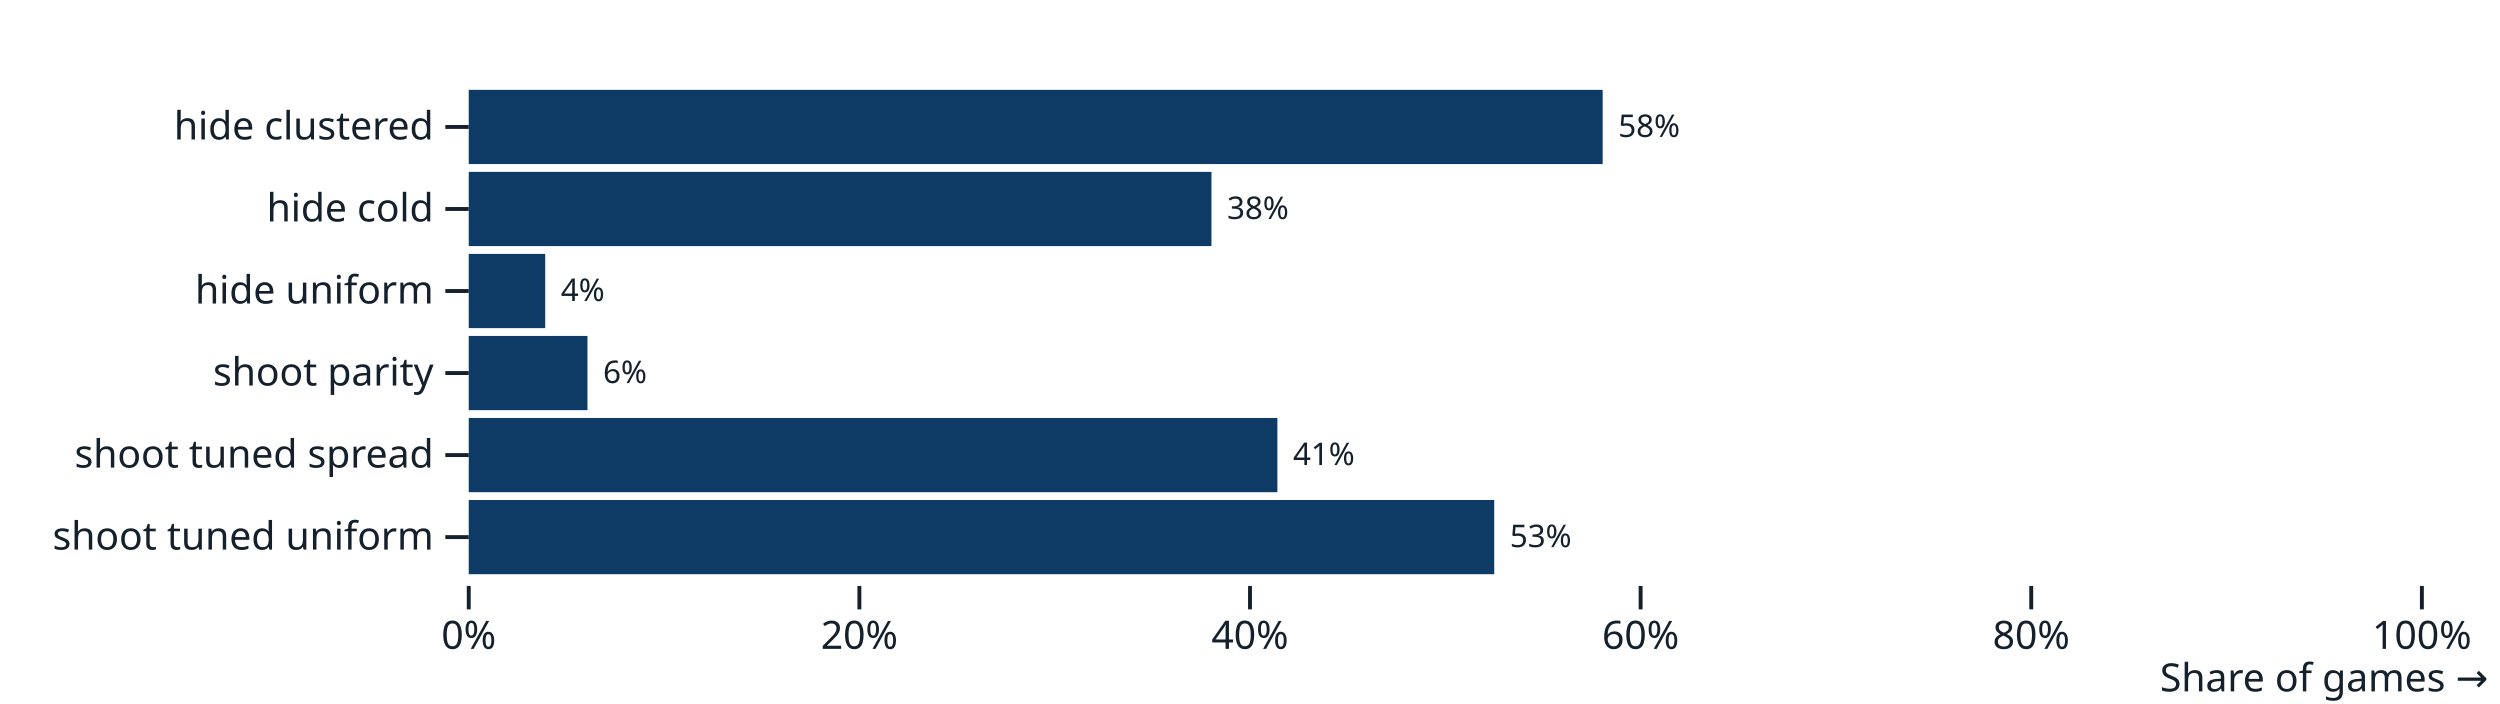
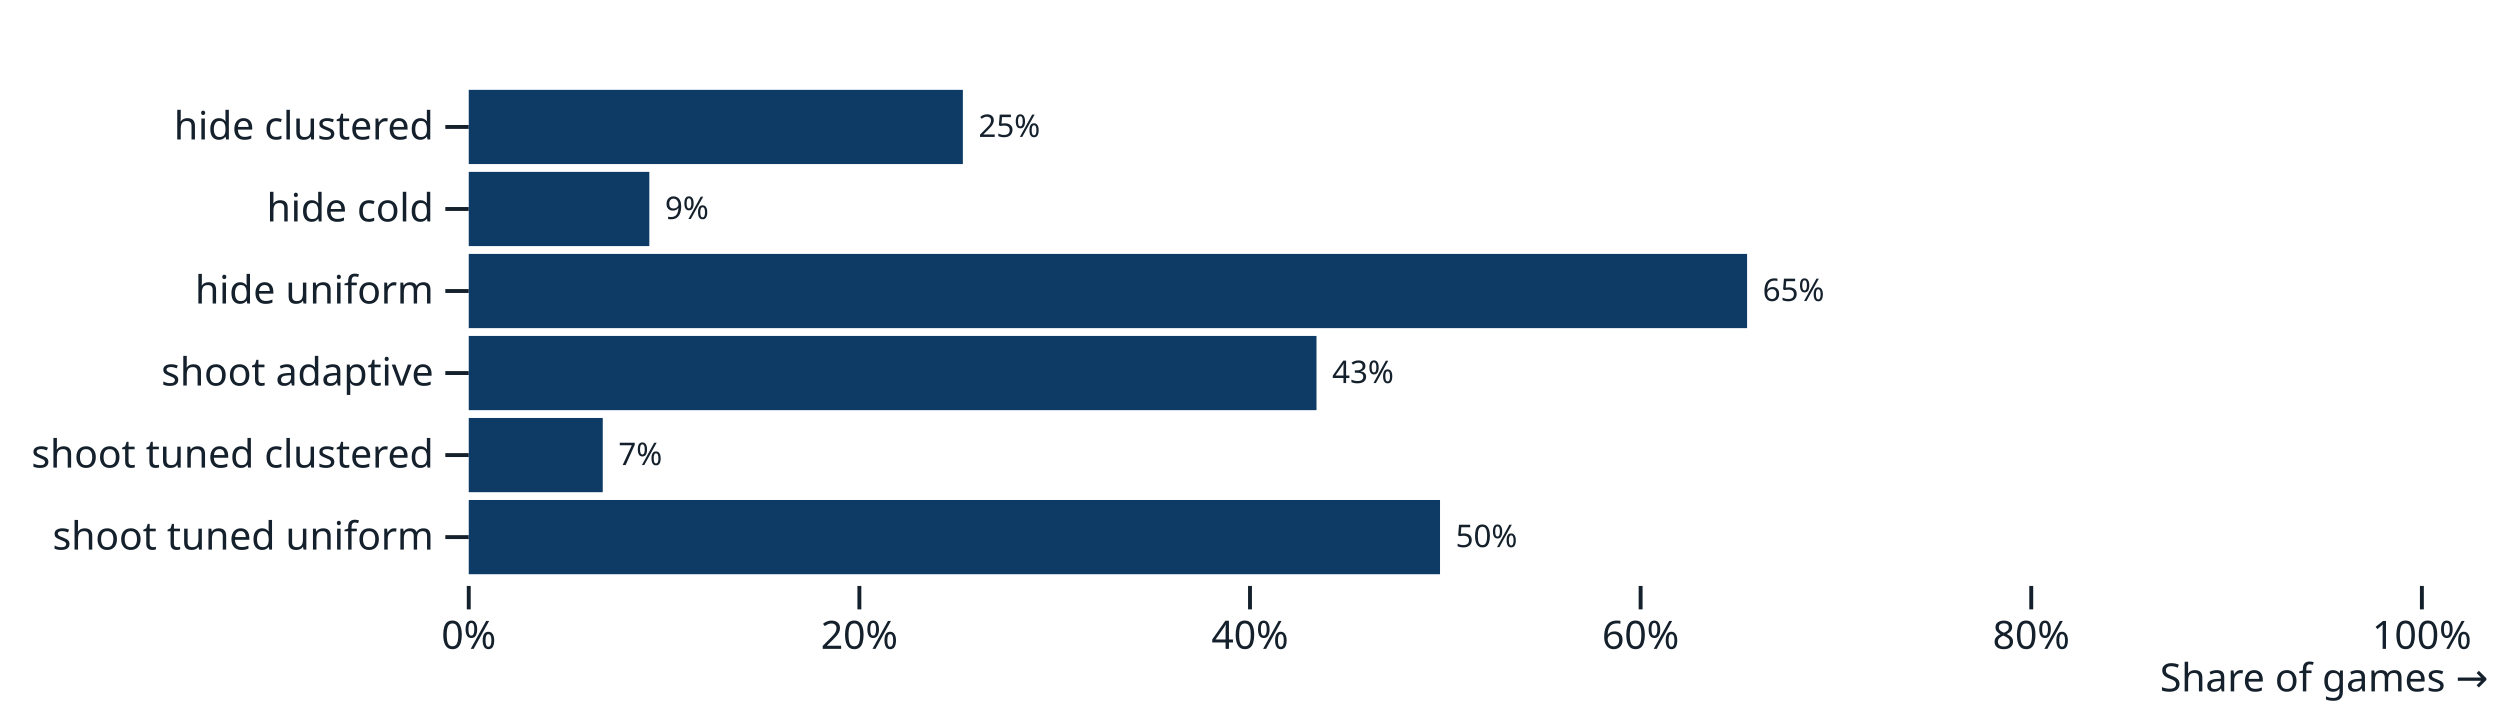
<svg xmlns="http://www.w3.org/2000/svg" class="plot-d6a7b5" fill="currentColor" font-family="system-ui, sans-serif" font-size="10" text-anchor="middle" width="640" height="180" viewBox="0 0 640 180" style="background: rgb(255, 255, 255); color: rgb(20, 32, 43);">
  <style>:where(.plot-d6a7b5) {
  --plot-background: white;
  display: block;
  height: auto;
  height: intrinsic;
  max-width: 100%;
}
:where(.plot-d6a7b5 text),
:where(.plot-d6a7b5 tspan) {
  white-space: pre;
}</style>
  <g aria-label="y-axis tick" aria-hidden="true" fill="none" stroke="currentColor" transform="translate(0,9.5)">
    <path transform="translate(120,23)" d="M0,0L-6,0" />
    <path transform="translate(120,44)" d="M0,0L-6,0" />
    <path transform="translate(120,65)" d="M0,0L-6,0" />
    <path transform="translate(120,86)" d="M0,0L-6,0" />
    <path transform="translate(120,107)" d="M0,0L-6,0" />
    <path transform="translate(120,128)" d="M0,0L-6,0" />
  </g>
  <g aria-label="y-axis tick label" text-anchor="end" transform="translate(-9,9.5)">
    <text y="0.32em" transform="translate(120,23)">hide clustered</text>
    <text y="0.32em" transform="translate(120,44)">hide cold</text>
    <text y="0.32em" transform="translate(120,65)">hide uniform</text>
-     <text y="0.32em" transform="translate(120,86)">shoot parity</text>
-     <text y="0.32em" transform="translate(120,107)">shoot tuned spread</text>
+     <text y="0.32em" transform="translate(120,86)">shoot adaptive</text>
+     <text y="0.32em" transform="translate(120,107)">shoot tuned clustered</text>
    <text y="0.32em" transform="translate(120,128)">shoot tuned uniform</text>
  </g>
  <g aria-label="x-axis tick" aria-hidden="true" fill="none" stroke="currentColor">
    <path transform="translate(120,150)" d="M0,0L0,6" />
    <path transform="translate(220,150)" d="M0,0L0,6" />
    <path transform="translate(320,150)" d="M0,0L0,6" />
    <path transform="translate(420,150)" d="M0,0L0,6" />
    <path transform="translate(520,150)" d="M0,0L0,6" />
    <path transform="translate(620,150)" d="M0,0L0,6" />
  </g>
  <g aria-label="x-axis tick label" font-variant="tabular-nums" transform="translate(0,9)">
    <text y="0.71em" transform="translate(120,150)">0%</text>
    <text y="0.71em" transform="translate(220,150)">20%</text>
    <text y="0.71em" transform="translate(320,150)">40%</text>
    <text y="0.71em" transform="translate(420,150)">60%</text>
    <text y="0.71em" transform="translate(520,150)">80%</text>
    <text y="0.71em" transform="translate(620,150)">100%</text>
  </g>
  <g aria-label="x-axis label" text-anchor="end" transform="translate(17,27)">
    <text transform="translate(620,150)">Share of games →</text>
  </g>
  <g aria-label="bar" fill="#0d3b66">
-     <rect x="120" width="290.282" y="23" height="19" />
-     <rect x="120" width="190.13" y="44" height="19" />
-     <rect x="120" width="19.575" y="65" height="19" />
-     <rect x="120" width="30.392" y="86" height="19" />
-     <rect x="120" width="207.012" y="107" height="19" />
-     <rect x="120" width="262.522" y="128" height="19" />
+     <rect x="120" width="126.493" y="23" height="19" />
+     <rect x="120" width="46.227" y="44" height="19" />
+     <rect x="120" width="327.252" y="65" height="19" />
+     <rect x="120" width="217.023" y="86" height="19" />
+     <rect x="120" width="34.305" y="107" height="19" />
+     <rect x="120" width="248.647" y="128" height="19" />
  </g>
  <g aria-label="text" text-anchor="start" font-size="8" transform="translate(4,9.5)">
-     <text y="0.32em" transform="translate(410.2825,23)">58%</text>
-     <text y="0.32em" transform="translate(310.13,44)">38%</text>
-     <text y="0.32em" transform="translate(139.575,65)">4%</text>
-     <text y="0.32em" transform="translate(150.3925,86)">6%</text>
-     <text y="0.32em" transform="translate(327.0125,107)">41%</text>
-     <text y="0.32em" transform="translate(382.5225,128)">53%</text>
+     <text y="0.32em" transform="translate(246.4925,23)">25%</text>
+     <text y="0.32em" transform="translate(166.2275,44)">9%</text>
+     <text y="0.32em" transform="translate(447.2525,65)">65%</text>
+     <text y="0.32em" transform="translate(337.0225,86)">43%</text>
+     <text y="0.32em" transform="translate(154.305,107)">7%</text>
+     <text y="0.32em" transform="translate(368.6475,128)">50%</text>
  </g>
</svg>
